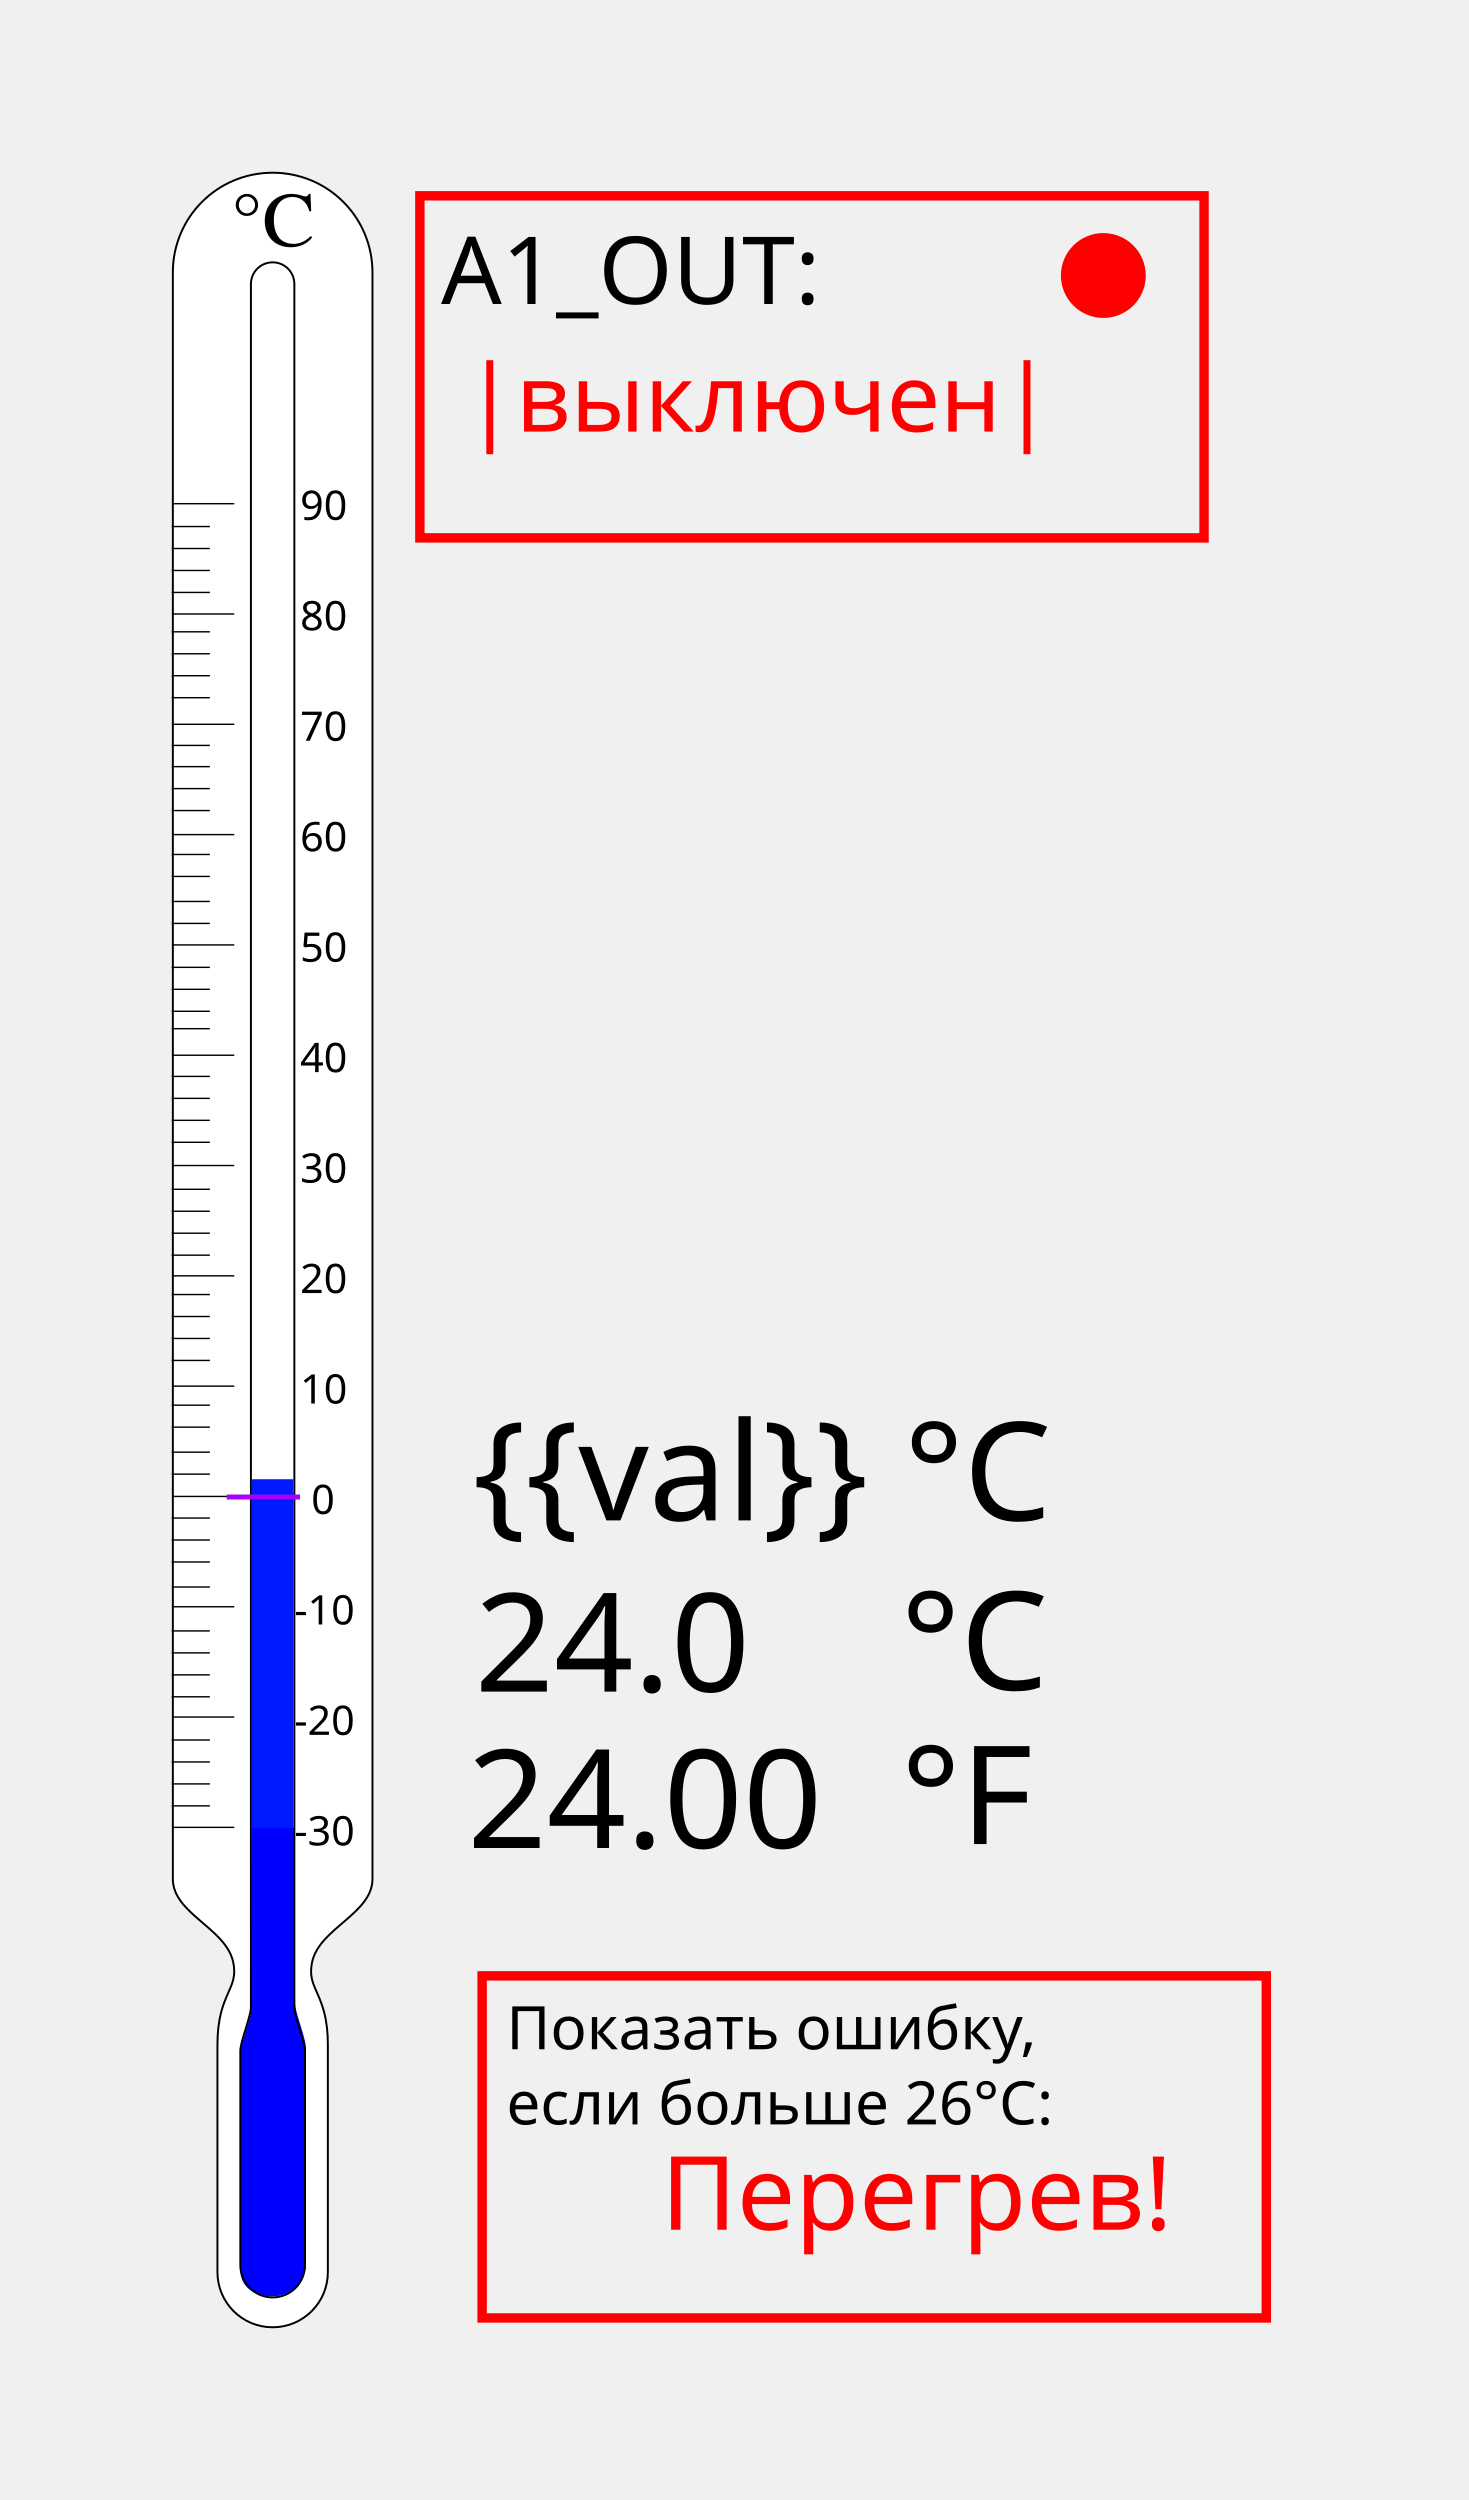
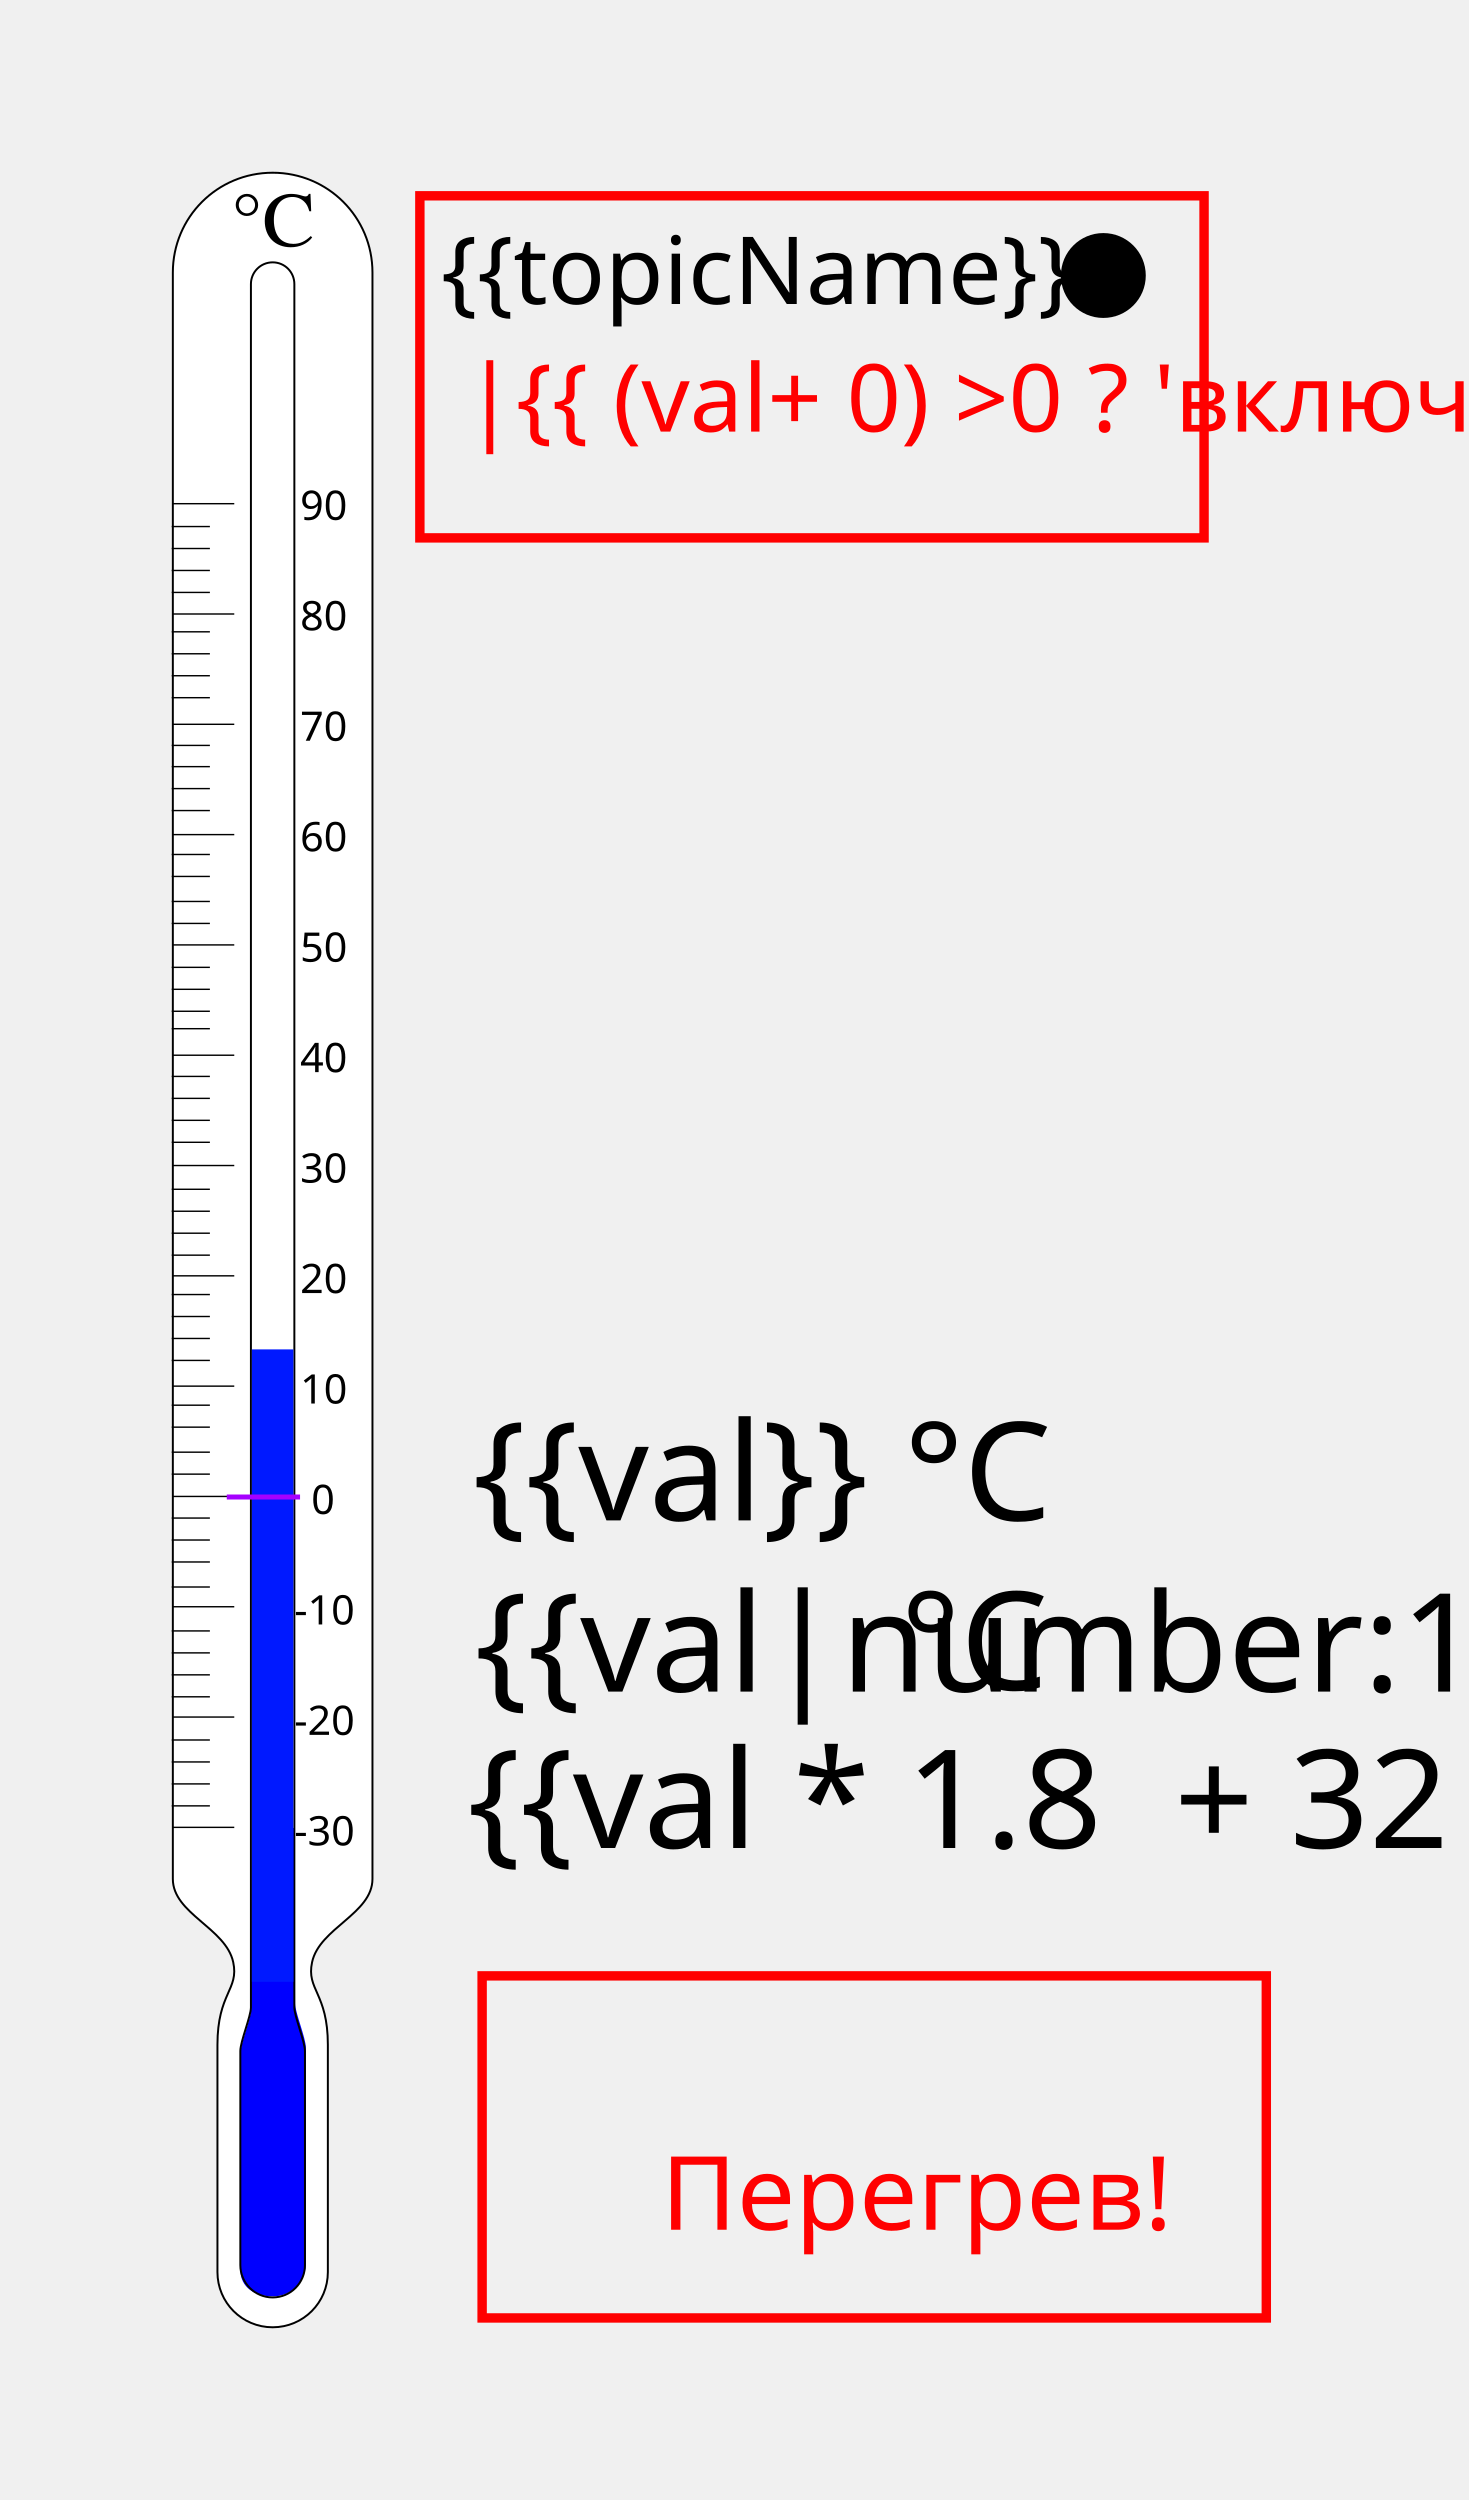
<svg xmlns="http://www.w3.org/2000/svg" version="1.0" width="427.486" height="727.865" viewBox="0 0 592.068 322.08" preserveAspectRatio="xMidYMid meet" id="svg2635">
  <defs id="defs3072" />
  <g id="layer1" style="display:inline" transform="translate(0.6187803,196.12)" />
  <g id="layer2" style="display:inline" transform="translate(0.6187803,196.12)">
    <path id="use3854" style="fill:#ffffff;fill-opacity:1;fill-rule:nonzero;stroke:#000000;stroke-width:0.795;stroke-opacity:1" d="m 131.584,377.058 0,-91.625 c 0,-20.983 -8.761,-22.162 -6.36,-33.328 2.973,-13.827 24.347,-19.523 24.347,-33.577 l 0,-647.76 c 0,-22.298 -17.949,-40.247 -40.247,-40.247 -22.298,0 -40.247,17.949 -40.247,40.247 l 0,647.76 c 0,14.054 21.374,19.75 24.347,33.577 2.401,11.166 -6.36,12.345 -6.36,33.328 l 0,91.625 c 0,12.329 9.931,22.26 22.26,22.26 12.329,0 22.26,-9.931 22.26,-22.26 z" />
    <text xml:space="preserve" style="font-style:normal;font-variant:normal;font-weight:normal;font-stretch:normal;font-size:16.528px;line-height:125%;font-family:Verdana;text-align:start;writing-mode:lr-tb;text-anchor:start;fill:#000000;fill-opacity:1;stroke:none" x="119.661" y="26.995" id="text3349" transform="scale(1.006272,0.9937671)">
      <tspan id="tspan3351" x="119.661" y="26.995">10</tspan>
    </text>
    <path style="display:inline;fill:none;stroke:#000000;stroke-width:0.574px;stroke-linecap:butt;stroke-linejoin:miter;stroke-opacity:1" d="m 68.966,-336.019 24.882,0" id="path3365" />
    <path style="display:inline;fill:none;stroke:#000000;stroke-width:0.574px;stroke-linecap:butt;stroke-linejoin:miter;stroke-opacity:1" d="m 68.966,-291.54 24.882,0" id="path3367" />
    <path style="display:inline;fill:none;stroke:#000000;stroke-width:0.574px;stroke-linecap:butt;stroke-linejoin:miter;stroke-opacity:1" d="m 68.966,-247.061 24.882,0" id="path3369" />
    <path style="display:inline;fill:none;stroke:#000000;stroke-width:0.574px;stroke-linecap:butt;stroke-linejoin:miter;stroke-opacity:1" d="m 68.966,-202.581 24.882,0" id="path3371" />
    <path style="display:inline;fill:none;stroke:#000000;stroke-width:0.574px;stroke-linecap:butt;stroke-linejoin:miter;stroke-opacity:1" d="m 68.966,-158.102 24.882,0" id="path3373" />
    <path style="display:inline;fill:none;stroke:#000000;stroke-width:0.574px;stroke-linecap:butt;stroke-linejoin:miter;stroke-opacity:1" d="m 68.966,-113.623 24.882,0" id="path3375" />
    <path style="display:inline;fill:none;stroke:#000000;stroke-width:0.574px;stroke-linecap:butt;stroke-linejoin:miter;stroke-opacity:1" d="m 68.966,-69.144 24.882,0" id="path3377" />
    <path style="display:inline;fill:none;stroke:#000000;stroke-width:0.574px;stroke-linecap:butt;stroke-linejoin:miter;stroke-opacity:1" d="m 68.966,-24.664 24.882,0" id="path3379" />
    <path style="display:inline;fill:none;stroke:#000000;stroke-width:0.574px;stroke-linecap:butt;stroke-linejoin:miter;stroke-opacity:1" d="m 68.966,19.815 24.882,0" id="path3381" />
    <path style="display:inline;fill:none;stroke:#000000;stroke-width:0.574px;stroke-linecap:butt;stroke-linejoin:miter;stroke-opacity:1" d="m 68.966,64.294 24.882,0" id="path3383" />
    <path style="display:inline;fill:none;stroke:#000000;stroke-width:0.574px;stroke-linecap:butt;stroke-linejoin:miter;stroke-opacity:1" d="m 68.966,108.774 24.882,0" id="path3385" />
    <path style="display:inline;fill:none;stroke:#000000;stroke-width:0.574px;stroke-linecap:butt;stroke-linejoin:miter;stroke-opacity:1" d="m 68.966,153.253 24.882,0" id="path3387" />
    <path style="display:inline;fill:none;stroke:#000000;stroke-width:0.574px;stroke-linecap:butt;stroke-linejoin:miter;stroke-opacity:1" d="m 68.966,197.732 24.882,0" id="path3389" />
    <text xml:space="preserve" style="font-style:normal;font-variant:normal;font-weight:normal;font-stretch:normal;font-size:16.528px;line-height:125%;font-family:Verdana;text-align:start;writing-mode:lr-tb;text-anchor:start;display:inline;fill:#000000;fill-opacity:1;stroke:none" x="119.661" y="-17.825" id="text3393" transform="scale(1.006272,0.9937671)">
      <tspan id="tspan3395" x="119.661" y="-17.825">20</tspan>
    </text>
    <text xml:space="preserve" style="font-style:normal;font-variant:normal;font-weight:normal;font-stretch:normal;font-size:16.528px;line-height:125%;font-family:Verdana;text-align:start;writing-mode:lr-tb;text-anchor:start;display:inline;fill:#000000;fill-opacity:1;stroke:none" x="119.661" y="-62.646" id="text3397" transform="scale(1.006272,0.9937671)">
      <tspan id="tspan3399" x="119.661" y="-62.646">30</tspan>
    </text>
    <text xml:space="preserve" style="font-style:normal;font-variant:normal;font-weight:normal;font-stretch:normal;font-size:16.528px;line-height:125%;font-family:Verdana;text-align:start;writing-mode:lr-tb;text-anchor:start;display:inline;fill:#000000;fill-opacity:1;stroke:none" x="119.661" y="-107.466" id="text3401" transform="scale(1.006272,0.9937671)">
      <tspan id="tspan3403" x="119.661" y="-107.466">40</tspan>
    </text>
    <text xml:space="preserve" style="font-style:normal;font-variant:normal;font-weight:normal;font-stretch:normal;font-size:16.528px;line-height:125%;font-family:Verdana;text-align:start;writing-mode:lr-tb;text-anchor:start;display:inline;fill:#000000;fill-opacity:1;stroke:none" x="119.661" y="-152.286" id="text3405" transform="scale(1.006272,0.9937671)">
      <tspan id="tspan3407" x="119.661" y="-152.286">50</tspan>
    </text>
    <text xml:space="preserve" style="font-style:normal;font-variant:normal;font-weight:normal;font-stretch:normal;font-size:16.528px;line-height:125%;font-family:Verdana;text-align:start;writing-mode:lr-tb;text-anchor:start;display:inline;fill:#000000;fill-opacity:1;stroke:none" x="119.661" y="-197.107" id="text3409" transform="scale(1.006272,0.9937671)">
      <tspan id="tspan3411" x="119.661" y="-197.107">60</tspan>
    </text>
    <text xml:space="preserve" style="font-style:normal;font-variant:normal;font-weight:normal;font-stretch:normal;font-size:16.528px;line-height:125%;font-family:Verdana;text-align:start;writing-mode:lr-tb;text-anchor:start;display:inline;fill:#000000;fill-opacity:1;stroke:none" x="119.661" y="-241.927" id="text3413" transform="scale(1.006272,0.9937671)">
      <tspan id="tspan3415" x="119.661" y="-241.927">70</tspan>
    </text>
    <text xml:space="preserve" style="font-style:normal;font-variant:normal;font-weight:normal;font-stretch:normal;font-size:16.528px;line-height:125%;font-family:Verdana;text-align:start;writing-mode:lr-tb;text-anchor:start;display:inline;fill:#000000;fill-opacity:1;stroke:none" x="119.661" y="-286.772" id="text3417" transform="scale(1.006272,0.9937671)">
      <tspan id="tspan3419" x="119.661" y="-286.772">80</tspan>
    </text>
    <text xml:space="preserve" style="font-style:normal;font-variant:normal;font-weight:normal;font-stretch:normal;font-size:16.528px;line-height:125%;font-family:Verdana;text-align:start;writing-mode:lr-tb;text-anchor:start;display:inline;fill:#000000;fill-opacity:1;stroke:none" x="119.661" y="-331.568" id="text3421" transform="scale(1.006272,0.9937671)">
      <tspan id="tspan3423" x="119.661" y="-331.568">90</tspan>
    </text>
    <text xml:space="preserve" style="font-style:normal;font-variant:normal;font-weight:normal;font-stretch:normal;font-size:16.528px;line-height:125%;font-family:Verdana;text-align:start;writing-mode:lr-tb;text-anchor:start;display:inline;fill:#000000;fill-opacity:1;stroke:none" x="117.309" y="116.635" id="text3429" transform="scale(1.006272,0.9937671)">
      <tspan id="tspan3431" x="117.309" y="116.635">-10</tspan>
    </text>
    <text xml:space="preserve" style="font-style:normal;font-variant:normal;font-weight:normal;font-stretch:normal;font-size:16.528px;line-height:125%;font-family:Verdana;text-align:start;writing-mode:lr-tb;text-anchor:start;display:inline;fill:#000000;fill-opacity:1;stroke:none" x="117.309" y="161.456" id="text3433" transform="scale(1.006272,0.9937671)">
      <tspan id="tspan3435" x="117.309" y="161.456">-20</tspan>
    </text>
    <text xml:space="preserve" style="font-style:normal;font-variant:normal;font-weight:normal;font-stretch:normal;font-size:16.528px;line-height:125%;font-family:Verdana;text-align:start;writing-mode:lr-tb;text-anchor:start;display:inline;fill:#000000;fill-opacity:1;stroke:none" x="117.309" y="206.276" id="text3437" transform="scale(1.006272,0.9937671)">
      <tspan id="tspan3439" x="117.309" y="206.276">-30</tspan>
    </text>
    <text xml:space="preserve" style="font-style:normal;font-variant:normal;font-weight:normal;font-stretch:normal;font-size:16.528px;line-height:125%;font-family:Verdana;text-align:start;writing-mode:lr-tb;text-anchor:start;display:inline;fill:#000000;fill-opacity:1;stroke:none" x="124.101" y="71.815" id="text3441" transform="scale(1.006272,0.9937671)">
      <tspan id="tspan3443" x="124.101" y="71.815">0</tspan>
    </text>
    <path style="display:inline;fill:none;stroke:#000000;stroke-width:0.574px;stroke-linecap:butt;stroke-linejoin:miter;stroke-opacity:1" d="m 68.631,-32.999 15.383,0" id="path3445" />
    <path style="display:inline;fill:none;stroke:#000000;stroke-width:0.574px;stroke-linecap:butt;stroke-linejoin:miter;stroke-opacity:1" d="m 68.631,-41.855 15.383,0" id="path3447" />
    <path style="display:inline;fill:none;stroke:#000000;stroke-width:0.574px;stroke-linecap:butt;stroke-linejoin:miter;stroke-opacity:1" d="m 68.631,-50.71 15.383,0" id="path3449" />
    <path style="display:inline;fill:none;stroke:#000000;stroke-width:0.574px;stroke-linecap:butt;stroke-linejoin:miter;stroke-opacity:1" d="m 68.631,-59.565 15.383,0" id="path3455" />
    <path style="display:inline;fill:none;stroke:#000000;stroke-width:0.574px;stroke-linecap:butt;stroke-linejoin:miter;stroke-opacity:1" d="m 68.631,27.499 15.383,0" id="path3467" />
    <path style="display:inline;fill:none;stroke:#000000;stroke-width:0.574px;stroke-linecap:butt;stroke-linejoin:miter;stroke-opacity:1" d="m 68.631,9.447 15.383,0" id="path3469" />
    <path style="display:inline;fill:none;stroke:#000000;stroke-width:0.574px;stroke-linecap:butt;stroke-linejoin:miter;stroke-opacity:1" d="m 68.631,0.592 15.383,0" id="path3471" />
    <path style="display:inline;fill:none;stroke:#000000;stroke-width:0.574px;stroke-linecap:butt;stroke-linejoin:miter;stroke-opacity:1" d="m 68.631,-17.118 15.383,0" id="path3473" />
    <path style="display:inline;fill:none;stroke:#000000;stroke-width:0.574px;stroke-linecap:butt;stroke-linejoin:miter;stroke-opacity:1" d="m 68.631,36.354 15.383,0" id="path3475" />
    <path style="display:inline;fill:none;stroke:#000000;stroke-width:0.574px;stroke-linecap:butt;stroke-linejoin:miter;stroke-opacity:1" d="m 68.631,-8.263 15.383,0" id="path3477" />
    <path style="display:inline;fill:none;stroke:#000000;stroke-width:0.574px;stroke-linecap:butt;stroke-linejoin:miter;stroke-opacity:1" d="m 68.631,81.866 15.383,0" id="path3495" />
    <path style="display:inline;fill:none;stroke:#000000;stroke-width:0.574px;stroke-linecap:butt;stroke-linejoin:miter;stroke-opacity:1" d="m 68.631,73.011 15.383,0" id="path3497" />
    <path style="display:inline;fill:none;stroke:#000000;stroke-width:0.574px;stroke-linecap:butt;stroke-linejoin:miter;stroke-opacity:1" d="m 68.631,46.445 15.383,0" id="path3501" />
    <path style="display:inline;fill:none;stroke:#000000;stroke-width:0.574px;stroke-linecap:butt;stroke-linejoin:miter;stroke-opacity:1" d="m 68.631,90.721 15.383,0" id="path3503" />
    <path style="display:inline;fill:none;stroke:#000000;stroke-width:0.574px;stroke-linecap:butt;stroke-linejoin:miter;stroke-opacity:1" d="m 68.631,55.3 15.383,0" id="path3505" />
    <path style="display:inline;fill:none;stroke:#000000;stroke-width:0.574px;stroke-linecap:butt;stroke-linejoin:miter;stroke-opacity:1" d="m 68.631,136.233 15.383,0" id="path3509" />
    <path style="display:inline;fill:none;stroke:#000000;stroke-width:0.574px;stroke-linecap:butt;stroke-linejoin:miter;stroke-opacity:1" d="m 68.631,127.378 15.383,0" id="path3511" />
    <path style="display:inline;fill:none;stroke:#000000;stroke-width:0.574px;stroke-linecap:butt;stroke-linejoin:miter;stroke-opacity:1" d="m 68.631,118.523 15.383,0" id="path3513" />
    <path style="display:inline;fill:none;stroke:#000000;stroke-width:0.574px;stroke-linecap:butt;stroke-linejoin:miter;stroke-opacity:1" d="m 68.631,100.812 15.383,0" id="path3515" />
    <path style="display:inline;fill:none;stroke:#000000;stroke-width:0.574px;stroke-linecap:butt;stroke-linejoin:miter;stroke-opacity:1" d="m 68.631,145.088 15.383,0" id="path3517" />
    <path style="display:inline;fill:none;stroke:#000000;stroke-width:0.574px;stroke-linecap:butt;stroke-linejoin:miter;stroke-opacity:1" d="m 68.631,189.067 15.383,0" id="path3523" />
    <path style="display:inline;fill:none;stroke:#000000;stroke-width:0.574px;stroke-linecap:butt;stroke-linejoin:miter;stroke-opacity:1" d="m 68.631,180.212 15.383,0" id="path3525" />
    <path style="display:inline;fill:none;stroke:#000000;stroke-width:0.574px;stroke-linecap:butt;stroke-linejoin:miter;stroke-opacity:1" d="m 68.631,171.357 15.383,0" id="path3527" />
    <path style="display:inline;fill:none;stroke:#000000;stroke-width:0.574px;stroke-linecap:butt;stroke-linejoin:miter;stroke-opacity:1" d="m 68.631,162.502 15.383,0" id="path3533" />
    <path style="display:inline;fill:none;stroke:#000000;stroke-width:0.574px;stroke-linecap:butt;stroke-linejoin:miter;stroke-opacity:1" d="m 68.631,-87.367 15.383,0" id="path3537" />
    <path style="display:inline;fill:none;stroke:#000000;stroke-width:0.574px;stroke-linecap:butt;stroke-linejoin:miter;stroke-opacity:1" d="m 68.631,-96.222 15.383,0" id="path3539" />
    <path style="display:inline;fill:none;stroke:#000000;stroke-width:0.574px;stroke-linecap:butt;stroke-linejoin:miter;stroke-opacity:1" d="m 68.631,-105.077 15.383,0" id="path3541" />
    <path style="display:inline;fill:none;stroke:#000000;stroke-width:0.574px;stroke-linecap:butt;stroke-linejoin:miter;stroke-opacity:1" d="m 68.631,-124.32 15.383,0" id="path3543" />
    <path style="display:inline;fill:none;stroke:#000000;stroke-width:0.574px;stroke-linecap:butt;stroke-linejoin:miter;stroke-opacity:1" d="m 68.631,-78.511 15.383,0" id="path3545" />
    <path style="display:inline;fill:none;stroke:#000000;stroke-width:0.574px;stroke-linecap:butt;stroke-linejoin:miter;stroke-opacity:1" d="m 68.631,-140.201 15.383,0" id="path3551" />
    <path style="display:inline;fill:none;stroke:#000000;stroke-width:0.574px;stroke-linecap:butt;stroke-linejoin:miter;stroke-opacity:1" d="m 68.631,-149.056 15.383,0" id="path3553" />
    <path style="display:inline;fill:none;stroke:#000000;stroke-width:0.574px;stroke-linecap:butt;stroke-linejoin:miter;stroke-opacity:1" d="m 68.631,-175.622 15.383,0" id="path3557" />
    <path style="display:inline;fill:none;stroke:#000000;stroke-width:0.574px;stroke-linecap:butt;stroke-linejoin:miter;stroke-opacity:1" d="m 68.631,-131.346 15.383,0" id="path3559" />
    <path style="display:inline;fill:none;stroke:#000000;stroke-width:0.574px;stroke-linecap:butt;stroke-linejoin:miter;stroke-opacity:1" d="m 68.631,-166.767 15.383,0" id="path3561" />
    <path style="display:inline;fill:none;stroke:#000000;stroke-width:0.574px;stroke-linecap:butt;stroke-linejoin:miter;stroke-opacity:1" d="m 68.631,-194.568 15.383,0" id="path3565" />
    <path style="display:inline;fill:none;stroke:#000000;stroke-width:0.574px;stroke-linecap:butt;stroke-linejoin:miter;stroke-opacity:1" d="m 68.631,-212.279 15.383,0" id="path3569" />
    <path style="display:inline;fill:none;stroke:#000000;stroke-width:0.574px;stroke-linecap:butt;stroke-linejoin:miter;stroke-opacity:1" d="m 68.631,-229.989 15.383,0" id="path3571" />
    <path style="display:inline;fill:none;stroke:#000000;stroke-width:0.574px;stroke-linecap:butt;stroke-linejoin:miter;stroke-opacity:1" d="m 68.631,-185.713 15.383,0" id="path3573" />
    <path style="display:inline;fill:none;stroke:#000000;stroke-width:0.574px;stroke-linecap:butt;stroke-linejoin:miter;stroke-opacity:1" d="m 68.631,-221.134 15.383,0" id="path3575" />
    <path style="display:inline;fill:none;stroke:#000000;stroke-width:0.574px;stroke-linecap:butt;stroke-linejoin:miter;stroke-opacity:1" d="m 68.631,-257.791 15.383,0" id="path3581" />
    <path style="display:inline;fill:none;stroke:#000000;stroke-width:0.574px;stroke-linecap:butt;stroke-linejoin:miter;stroke-opacity:1" d="m 68.631,-266.646 15.383,0" id="path3583" />
    <path style="display:inline;fill:none;stroke:#000000;stroke-width:0.574px;stroke-linecap:butt;stroke-linejoin:miter;stroke-opacity:1" d="m 68.631,-284.356 15.383,0" id="path3585" />
    <path style="display:inline;fill:none;stroke:#000000;stroke-width:0.574px;stroke-linecap:butt;stroke-linejoin:miter;stroke-opacity:1" d="m 68.631,-238.548 15.383,0" id="path3587" />
    <path style="display:inline;fill:none;stroke:#000000;stroke-width:0.574px;stroke-linecap:butt;stroke-linejoin:miter;stroke-opacity:1" d="m 68.631,-275.501 15.383,0" id="path3589" />
    <path style="display:inline;fill:none;stroke:#000000;stroke-width:0.574px;stroke-linecap:butt;stroke-linejoin:miter;stroke-opacity:1" d="m 68.631,-300.237 15.383,0" id="path3593" />
    <path style="display:inline;fill:none;stroke:#000000;stroke-width:0.574px;stroke-linecap:butt;stroke-linejoin:miter;stroke-opacity:1" d="m 68.631,-309.092 15.383,0" id="path3595" />
    <path style="display:inline;fill:none;stroke:#000000;stroke-width:0.574px;stroke-linecap:butt;stroke-linejoin:miter;stroke-opacity:1" d="m 68.631,-317.948 15.383,0" id="path3597" />
    <path style="display:inline;fill:none;stroke:#000000;stroke-width:0.574px;stroke-linecap:butt;stroke-linejoin:miter;stroke-opacity:1" d="m 68.631,-326.803 15.383,0" id="path3603" />
    <text xml:space="preserve" style="font-style:normal;font-variant:normal;font-weight:normal;font-stretch:normal;font-size:31.389px;line-height:125%;font-family:'Nimbus Roman No9 L';-inkscape-font-specification:'Nimbus Roman No9 L';text-align:start;writing-mode:lr-tb;text-anchor:start;display:inline;fill:#000000;fill-opacity:1;stroke:none" x="92.053" y="-442.616" id="text3774" transform="scale(1.006272,0.9937671)">
      <tspan id="tspan3776" x="92.053" y="-442.616">°C</tspan>
    </text>
    <path id="path3866" d="m 100.975,197.973 -0.333,73.104 c -0.016,3.57 -4.351,13.9 -4.351,17.768 l 0,87.183 c 0,7.287 5.815,10.843 13.161,10.843 7.346,0 13.256,-5.888 13.256,-13.175 l 0,-87.183 c 0,-3.871 -4.339,-14.194 -4.351,-17.768 l -0.241,-70.752 z" style="fill:#0000ff;fill-opacity:1;fill-rule:nonzero;stroke:none" />
    <path style="fill:none;stroke:#000000;stroke-width:0.795;stroke-linecap:round;stroke-linejoin:round;stroke-miterlimit:4;stroke-dashoffset:0;stroke-opacity:1" d="m 109.333,-433.339 c -4.853,0 -8.77,3.917 -8.77,8.77 l 0,694.914 c 0,3.534 -4.273,13.76 -4.273,17.59 l 0,86.308 c 0,7.214 5.829,13.043 13.043,13.043 7.214,0 13.018,-5.829 13.018,-13.043 l 0,-86.308 c 0,-3.832 -4.273,-14.052 -4.273,-17.59 l 0,-694.914 c 0,-4.853 -3.892,-8.77 -8.745,-8.77 z" id="rect3859" />
-     <rect style="opacity:1;fill:#0019ff;fill-opacity:1;stroke:none;stroke-width:3.795;stroke-linecap:butt;stroke-miterlimit:4;stroke-dasharray:none;stroke-opacity:1" id="rect4251" width="16.743" height="140.711" x="100.951" y="57.359" />
+     <rect style="fill:#0019ff;" id="rect4251" width="16.743" height="{{155 + 4.55 * val}}" x="100.951" y="{{65 - 4.55 * val}}" />
+ 
+        h140 y57 defaults
+        <rect style="fill:#0019ff;" id="rect4251" width="16.743" height="255" x="100.951" y="5" />
    <text xml:space="preserve" style="font-style:normal;font-variant:normal;font-weight:normal;font-stretch:normal;font-size:16.528px;line-height:125%;font-family:Verdana;text-align:start;writing-mode:lr-tb;text-anchor:start;display:inline;fill:#000000;fill-opacity:1;stroke:none" x="188.808" y="74.419" id="text3401-6" transform="scale(1.006272,0.9937671)">
      <tspan id="tspan3403-7" x="188.808" y="74.419" style="font-size:55.651px">{{val}} °C</tspan>
    </text>
    <text xml:space="preserve" style="font-style:normal;font-weight:normal;font-size:21.863px;line-height:125%;font-family:Sans;letter-spacing:0px;word-spacing:0px;fill:#000000;fill-opacity:1;stroke:none;stroke-width:1px;stroke-linecap:butt;stroke-linejoin:miter;stroke-opacity:1" x="183.134" y="-116.593" id="text4273">
      <tspan id="tspan4275" x="183.134" y="-116.593" />
    </text>
    <text xml:space="preserve" style="font-style:normal;font-variant:normal;font-weight:normal;font-stretch:normal;font-size:16.528px;line-height:125%;font-family:Verdana;text-align:start;writing-mode:lr-tb;text-anchor:start;display:inline;fill:#000000;fill-opacity:1;stroke:none" x="186.669" y="207.353" id="text3401-6-6-1" transform="scale(1.006272,0.9937671)">
-       <tspan id="tspan3403-7-0-3" x="186.669" y="207.353" style="font-size:55.651px">24.00</tspan>
+       <tspan id="tspan3403-7-0-3" x="186.669" y="207.353" style="font-size:55.651px">{{val * 1.8  + 32|number:2}}</tspan>
    </text>
    <text xml:space="preserve" style="font-style:normal;font-variant:normal;font-weight:normal;font-stretch:normal;font-size:16.528px;line-height:125%;font-family:Verdana;text-align:start;writing-mode:lr-tb;text-anchor:start;display:inline;fill:#000000;fill-opacity:1;stroke:none" x="189.583" y="143.884" id="text3401-6-6-9" transform="scale(1.006272,0.9937671)">
-       <tspan id="tspan3403-7-0-0" x="189.583" y="143.884" style="font-size:55.651px">24.0</tspan>
+       <tspan id="tspan3403-7-0-0" x="189.583" y="143.884" style="font-size:55.651px">{{val|number:1}}</tspan>
    </text>
-     <text xml:space="preserve" style="font-style:normal;font-variant:normal;font-weight:normal;font-stretch:normal;font-size:41.55px;line-height:125%;font-family:Verdana;text-align:start;writing-mode:lr-tb;text-anchor:start;display:inline;fill:#ff0000;fill-opacity:1;stroke:none" x="264.278" y="362.248" id="text3401-6-6-9-3" transform="scale(1.006272,0.9937671)">
+     <text ng-show="val&gt;26" xml:space="preserve" style="font-style:normal;font-variant:normal;font-weight:normal;font-stretch:normal;font-size:41.55px;line-height:125%;font-family:Verdana;text-align:start;writing-mode:lr-tb;text-anchor:start;display:inline;fill:#ff0000;fill-opacity:1;stroke:none" x="264.278" y="362.248" id="text3401-6-6-9-3" transform="scale(1.006272,0.9937671)">
      <tspan id="tspan3403-7-0-0-6" x="264.278" y="362.248" style="font-size:41.55px;fill:#ff0000">Перегрев!</tspan>
    </text>
    <rect style="opacity:1;fill:#a500ff;fill-opacity:1;stroke:none;stroke-width:3.795;stroke-linecap:butt;stroke-miterlimit:4;stroke-dasharray:none;stroke-opacity:1" id="rect4394" width="29.544" height="2.017" x="90.827" y="63.514">
      </rect>
    <text xml:space="preserve" style="font-style:normal;font-weight:normal;font-size:24.237px;line-height:125%;font-family:Sans;letter-spacing:0px;word-spacing:0px;fill:#000000;fill-opacity:1;stroke:none;stroke-width:1px;stroke-linecap:butt;stroke-linejoin:miter;stroke-opacity:1" x="203.606" y="287.218" id="text4416">
-       <tspan id="tspan4418" x="203.606" y="287.218">Показать ошибку, </tspan>
-       <tspan x="203.606" y="317.514" id="tspan4420">если больше 26°C:</tspan>
+       <tspan id="tspan4418" x="203.606" y="287.218" />
    </text>
-     <rect style="opacity:1;fill:none;fill-opacity:1;stroke:#ff0000;stroke-width:3.795;stroke-linecap:butt;stroke-miterlimit:4;stroke-dasharray:none;stroke-opacity:1" id="rect4422" width="316.215" height="137.941" x="193.789" y="257.618" />
-     <text xml:space="preserve" style="font-style:normal;font-variant:normal;font-weight:normal;font-stretch:normal;font-size:16.528px;line-height:125%;font-family:Verdana;text-align:start;writing-mode:lr-tb;text-anchor:start;display:inline;fill:#000000;fill-opacity:1;stroke:none" x="360.501" y="205.76" id="text3401-6-6-1-0" transform="scale(1.006272,0.9937671)">
-       <tspan id="tspan3403-7-0-3-1" x="360.501" y="205.76" style="font-size:55.651px">°F</tspan>
-     </text>
+     <rect ng-show="val&gt;26" style="opacity:1;fill:none;fill-opacity:1;stroke:#ff0000;stroke-width:3.795;stroke-linecap:butt;stroke-miterlimit:4;stroke-dasharray:none;stroke-opacity:1" id="rect4422" width="316.215" height="137.941" x="193.789" y="257.618" />
    <text xml:space="preserve" style="font-style:normal;font-variant:normal;font-weight:normal;font-stretch:normal;font-size:16.528px;line-height:125%;font-family:Verdana;text-align:start;writing-mode:lr-tb;text-anchor:start;display:inline;fill:#000000;fill-opacity:1;stroke:none" x="360.379" y="143.201" id="text3401-6-6-9-2" transform="scale(1.006272,0.9937671)">
      <tspan id="tspan3403-7-0-0-8" x="360.379" y="143.201" style="font-size:55.651px">°C</tspan>
    </text>
    <text xml:space="preserve" style="font-style:normal;font-variant:normal;font-weight:normal;font-stretch:normal;font-size:16.528px;line-height:125%;font-family:Verdana;text-align:start;writing-mode:lr-tb;text-anchor:start;display:inline;fill:#000000;fill-opacity:1;stroke:none" x="176.133" y="-419.167" id="text3401-6-0" transform="scale(1.006272,0.9937671)">
-       <tspan id="tspan3403-7-8" x="176.133" y="-419.167" style="font-size:38.087px">A1_OUT:</tspan>
+       <tspan id="tspan3403-7-8" x="176.133" y="-419.167" style="font-size:38.087px">{{topicName}}:</tspan>
    </text>
    <rect style="display:inline;opacity:1;fill:none;fill-opacity:1;stroke:#ff0000;stroke-width:3.795;stroke-linecap:butt;stroke-miterlimit:4;stroke-dasharray:none;stroke-opacity:1" id="rect4422-8" width="316.215" height="137.941" x="168.685" y="-460.172" />
    <text xml:space="preserve" style="font-style:normal;font-variant:normal;font-weight:normal;font-stretch:normal;font-size:16.528px;line-height:125%;font-family:Verdana;text-align:start;writing-mode:lr-tb;text-anchor:start;display:inline;fill:#ff0000;fill-opacity:1;stroke:none" x="185.155" y="-367.388" id="text3401-6-0-8" transform="scale(1.006272,0.9937671)">
-       <tspan id="tspan3403-7-8-4" x="185.155" y="-367.388" style="font-size:38.087px;fill:#ff0000">|выключен|</tspan>
+       <tspan id="tspan3403-7-8-4" x="185.155" y="-367.388" style="font-size:38.087px;fill:#ff0000">|{{ (val+ 0) &gt;0 ? 'включен' : 'выключен' }}|</tspan>
    </text>
-     <circle style="opacity:1;fill:#ff0000;fill-opacity:1;stroke:none;stroke-width:5.256;stroke-linecap:butt;stroke-miterlimit:4;stroke-dasharray:none;stroke-opacity:1" id="path4523" cx="444.288" cy="-428.032" r="17.112">
+     <circle style="opacity:1;fill:{{ (_val+ 0) &gt;0 ? '#00ff00' : '#ff0000'}};             fill-opacity:1;stroke:none;stroke-width:5.256;stroke-linecap:butt;stroke-miterlimit:4;stroke-dasharray:none;stroke-opacity:1" id="path4523" cx="444.288" cy="-428.032" r="17.112">
      </circle>
  </g>
</svg>
